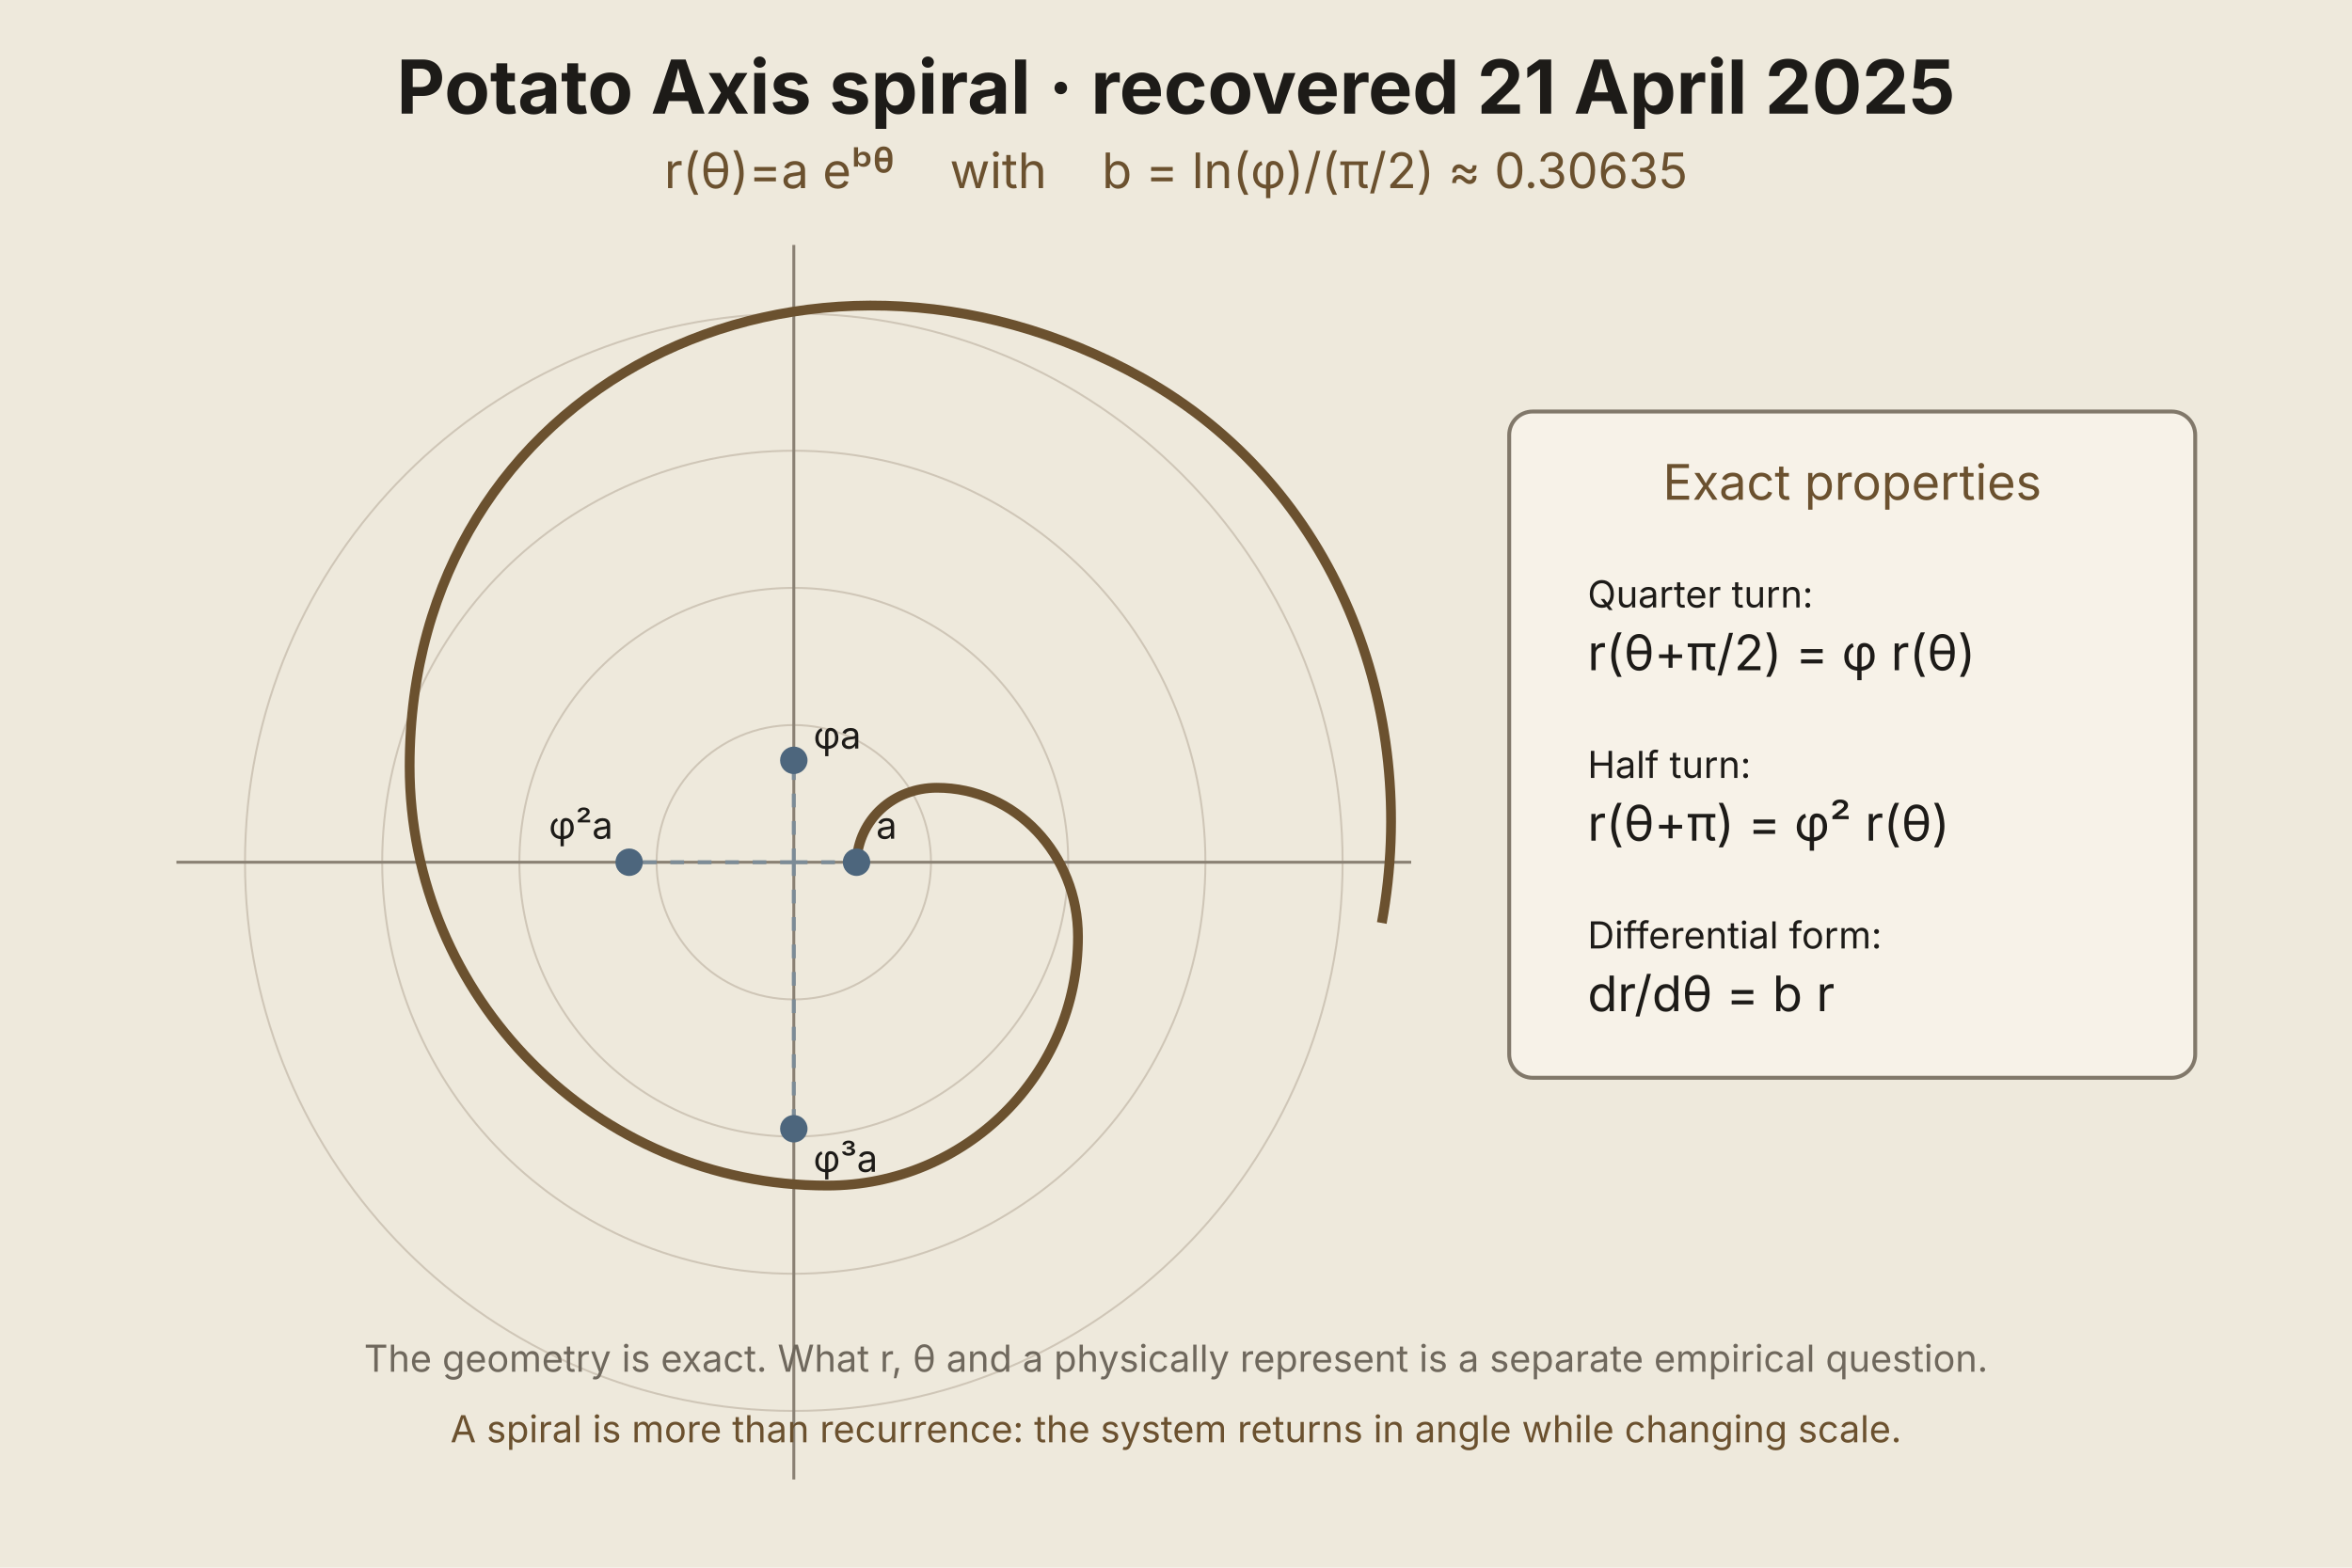
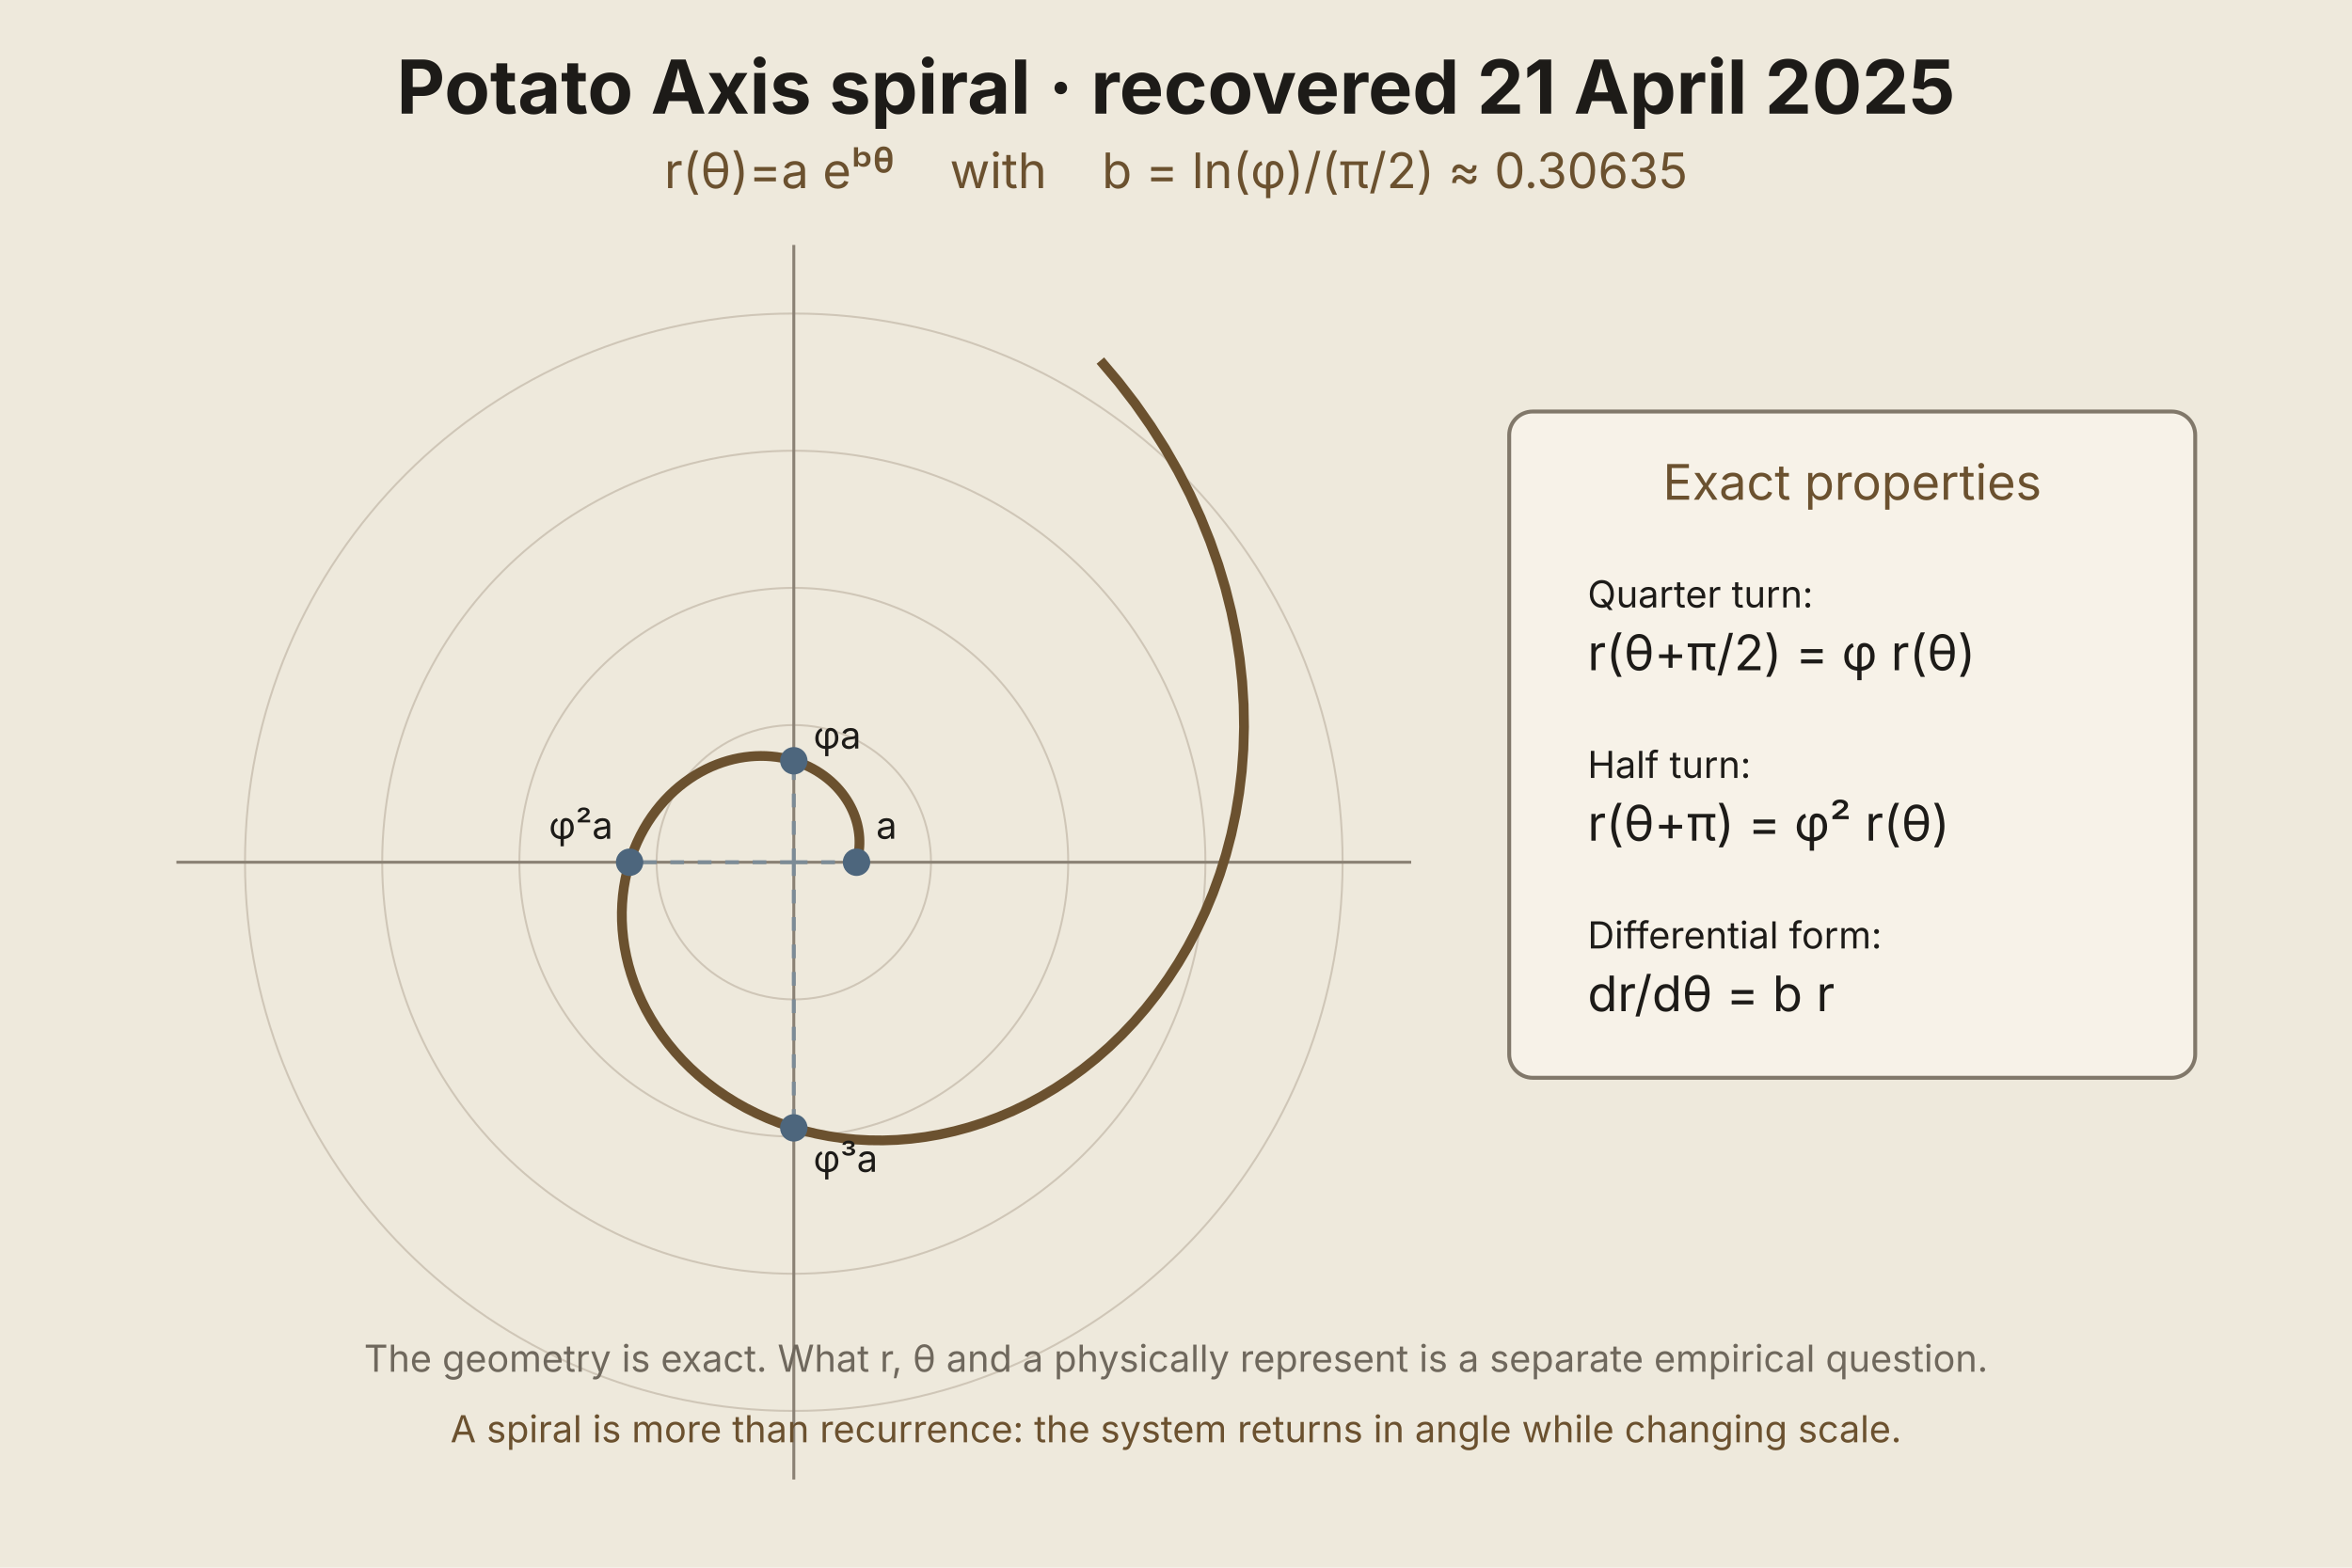
<svg xmlns="http://www.w3.org/2000/svg" viewBox="0 0 1200 800" role="img" aria-labelledby="title desc">
  <style>
text{font-family:system-ui,-apple-system,Segoe UI,sans-serif;fill:#1d1b18}.muted{fill:#6f685d}.accent{fill:#6b512f}.grid{stroke:#cfc6b7;stroke-width:1}.axis{stroke:#8a8174;stroke-width:1.5}.spiral{stroke:#6b512f;stroke-width:5;fill:none}.ray{stroke:#7c8b96;stroke-width:2;stroke-dasharray:7 7}.point{fill:#4d667d}.small{font-size:19px}.body{font-size:25px}.head{font-size:38px;font-weight:650}</style>
  <rect width="1200" height="800" fill="#eee9dc" />
  <text x="600" y="58" text-anchor="middle" class="head">Potato Axis spiral · recovered 21 April 2025</text>
  <text x="600" y="96" text-anchor="middle" class="accent body">r(θ)=a eᵇᶿ    with    b = ln(φ)/(π/2) ≈ 0.30635</text>
  <g transform="translate(405 440)">
    <circle r="70" fill="none" class="grid" />
    <circle r="140" fill="none" class="grid" />
    <circle r="210" fill="none" class="grid" />
    <circle r="280" fill="none" class="grid" />
    <line x1="-315" y1="0" x2="315" y2="0" class="axis" />
    <line x1="0" y1="-315" x2="0" y2="315" class="axis" />
-     <path d="M 32 0 C 33 -22 51 -38 73 -38 C 113 -38 145 -4 145 38 C 145 108 88 165 17 165 C -101 165 -196 69 -196 -49 C -196 -244 6 -343 178 -247 C 276 -192 320 -79 300 31" class="spiral" />
+     <path d="M 32.00 0.00 L 32.42 -1.48 L 32.77 -3.00 L 33.06 -4.56 L 33.28 -6.15 L 33.43 -7.77 L 33.50 -9.42 L 33.50 -11.09 L 33.43 -12.78 L 33.27 -14.50 L 33.03 -16.23 L 32.71 -17.97 L 32.31 -19.72 L 31.82 -21.47 L 31.24 -23.22 L 30.57 -24.97 L 29.81 -26.71 L 28.96 -28.44 L 28.03 -30.15 L 26.99 -31.84 L 25.87 -33.50 L 24.66 -35.14 L 23.35 -36.74 L 21.96 -38.30 L 20.47 -39.81 L 18.90 -41.28 L 17.23 -42.69 L 15.48 -44.04 L 13.64 -45.33 L 11.72 -46.56 L 9.72 -47.70 L 7.64 -48.78 L 5.48 -49.77 L 3.25 -50.67 L 0.95 -51.48 L -1.42 -52.19 L -3.86 -52.81 L -6.35 -53.32 L -8.90 -53.72 L -11.51 -54.00 L -14.16 -54.18 L -16.85 -54.23 L -19.58 -54.15 L -22.34 -53.95 L -25.13 -53.62 L -27.94 -53.16 L -30.76 -52.56 L -33.59 -51.82 L -36.43 -50.94 L -39.26 -49.91 L -42.09 -48.75 L -44.89 -47.43 L -47.67 -45.97 L -50.42 -44.37 L -53.13 -42.61 L -55.79 -40.71 L -58.41 -38.66 L -60.96 -36.46 L -63.44 -34.11 L -65.84 -31.62 L -68.16 -28.98 L -70.39 -26.20 L -72.52 -23.29 L -74.55 -20.23 L -76.45 -17.05 L -78.24 -13.73 L -79.89 -10.29 L -81.41 -6.72 L -82.78 -3.04 L -84.00 0.75 L -85.06 4.65 L -85.96 8.65 L -86.68 12.74 L -87.22 16.91 L -87.57 21.17 L -87.73 25.50 L -87.69 29.89 L -87.45 34.34 L -87.00 38.84 L -86.34 43.37 L -85.45 47.93 L -84.35 52.51 L -83.02 57.10 L -81.46 61.69 L -79.66 66.26 L -77.63 70.81 L -75.37 75.33 L -72.86 79.80 L -70.12 84.21 L -67.13 88.55 L -63.91 92.81 L -60.45 96.98 L -56.75 101.04 L -52.81 104.99 L -48.64 108.80 L -44.23 112.47 L -39.60 115.98 L -34.75 119.32 L -29.68 122.49 L -24.40 125.46 L -18.91 128.22 L -13.22 130.77 L -7.34 133.08 L -1.28 135.16 L 4.96 136.98 L 11.37 138.53 L 17.93 139.81 L 24.63 140.80 L 31.47 141.50 L 38.43 141.88 L 45.50 141.95 L 52.66 141.70 L 59.91 141.11 L 67.22 140.17 L 74.58 138.89 L 81.98 137.24 L 89.40 135.24 L 96.83 132.86 L 104.24 130.11 L 111.62 126.98 L 118.95 123.47 L 126.22 119.57 L 133.40 115.29 L 140.47 110.61 L 147.42 105.55 L 154.23 100.11 L 160.87 94.27 L 167.33 88.05 L 173.58 81.46 L 179.62 74.48 L 185.40 67.14 L 190.93 59.43 L 196.17 51.37 L 201.10 42.96 L 205.71 34.21 L 209.97 25.13 L 213.87 15.74 L 217.39 6.05 L 220.50 -3.94 L 223.19 -14.19 L 225.44 -24.71 L 227.23 -35.47 L 228.55 -46.45 L 229.38 -57.63 L 229.70 -69.00 L 229.50 -80.53 L 228.76 -92.20 L 227.48 -103.99 L 225.63 -115.88 L 223.20 -127.83 L 220.20 -139.83 L 216.59 -151.84 L 212.39 -163.84 L 207.57 -175.81 L 202.14 -187.71 L 196.08 -199.51 L 189.40 -211.18 L 182.09 -222.70 L 174.16 -234.03 L 165.60 -245.14 L 156.41 -256.00" class="spiral" />
    <line x1="0" y1="0" x2="32" y2="0" class="ray" />
-     <line x1="0" y1="0" x2="0" y2="-52" class="ray" />
-     <line x1="0" y1="0" x2="-84" y2="0" class="ray" />
-     <line x1="0" y1="0" x2="0" y2="136" class="ray" />
+     <line x1="0" y1="0" x2="0" y2="-51.78" class="ray" />
+     <line x1="0" y1="0" x2="-83.78" y2="0" class="ray" />
+     <line x1="0" y1="0" x2="0" y2="135.55" class="ray" />
    <circle cx="32" cy="0" r="7" class="point" />
-     <circle cx="0" cy="-52" r="7" class="point" />
-     <circle cx="-84" cy="0" r="7" class="point" />
-     <circle cx="0" cy="136" r="7" class="point" />
+     <circle cx="0" cy="-51.78" r="7" class="point" />
+     <circle cx="-83.78" cy="0" r="7" class="point" />
+     <circle cx="0" cy="135.55" r="7" class="point" />
    <text x="42" y="-12" class="small">a</text>
    <text x="10" y="-58" class="small">φa</text>
    <text x="-125" y="-12" class="small">φ²a</text>
    <text x="10" y="158" class="small">φ³a</text>
  </g>
  <rect x="770" y="210" width="350" height="340" rx="12" fill="#f7f2e8" stroke="#81786a" stroke-width="2" />
  <text x="945" y="255" text-anchor="middle" class="accent body">Exact properties</text>
  <text x="810" y="310" class="small">Quarter turn:</text>
  <text x="810" y="342" class="body">r(θ+π/2) = φ r(θ)</text>
  <text x="810" y="397" class="small">Half turn:</text>
  <text x="810" y="429" class="body">r(θ+π) = φ² r(θ)</text>
  <text x="810" y="484" class="small">Differential form:</text>
  <text x="810" y="516" class="body">dr/dθ = b r</text>
  <text x="600" y="700" text-anchor="middle" class="muted small">The geometry is exact. What r, θ and a physically represent is a separate empirical question.</text>
  <text x="600" y="736" text-anchor="middle" class="accent small">A spiral is more than recurrence: the system returns in angle while changing scale.</text>
</svg>
